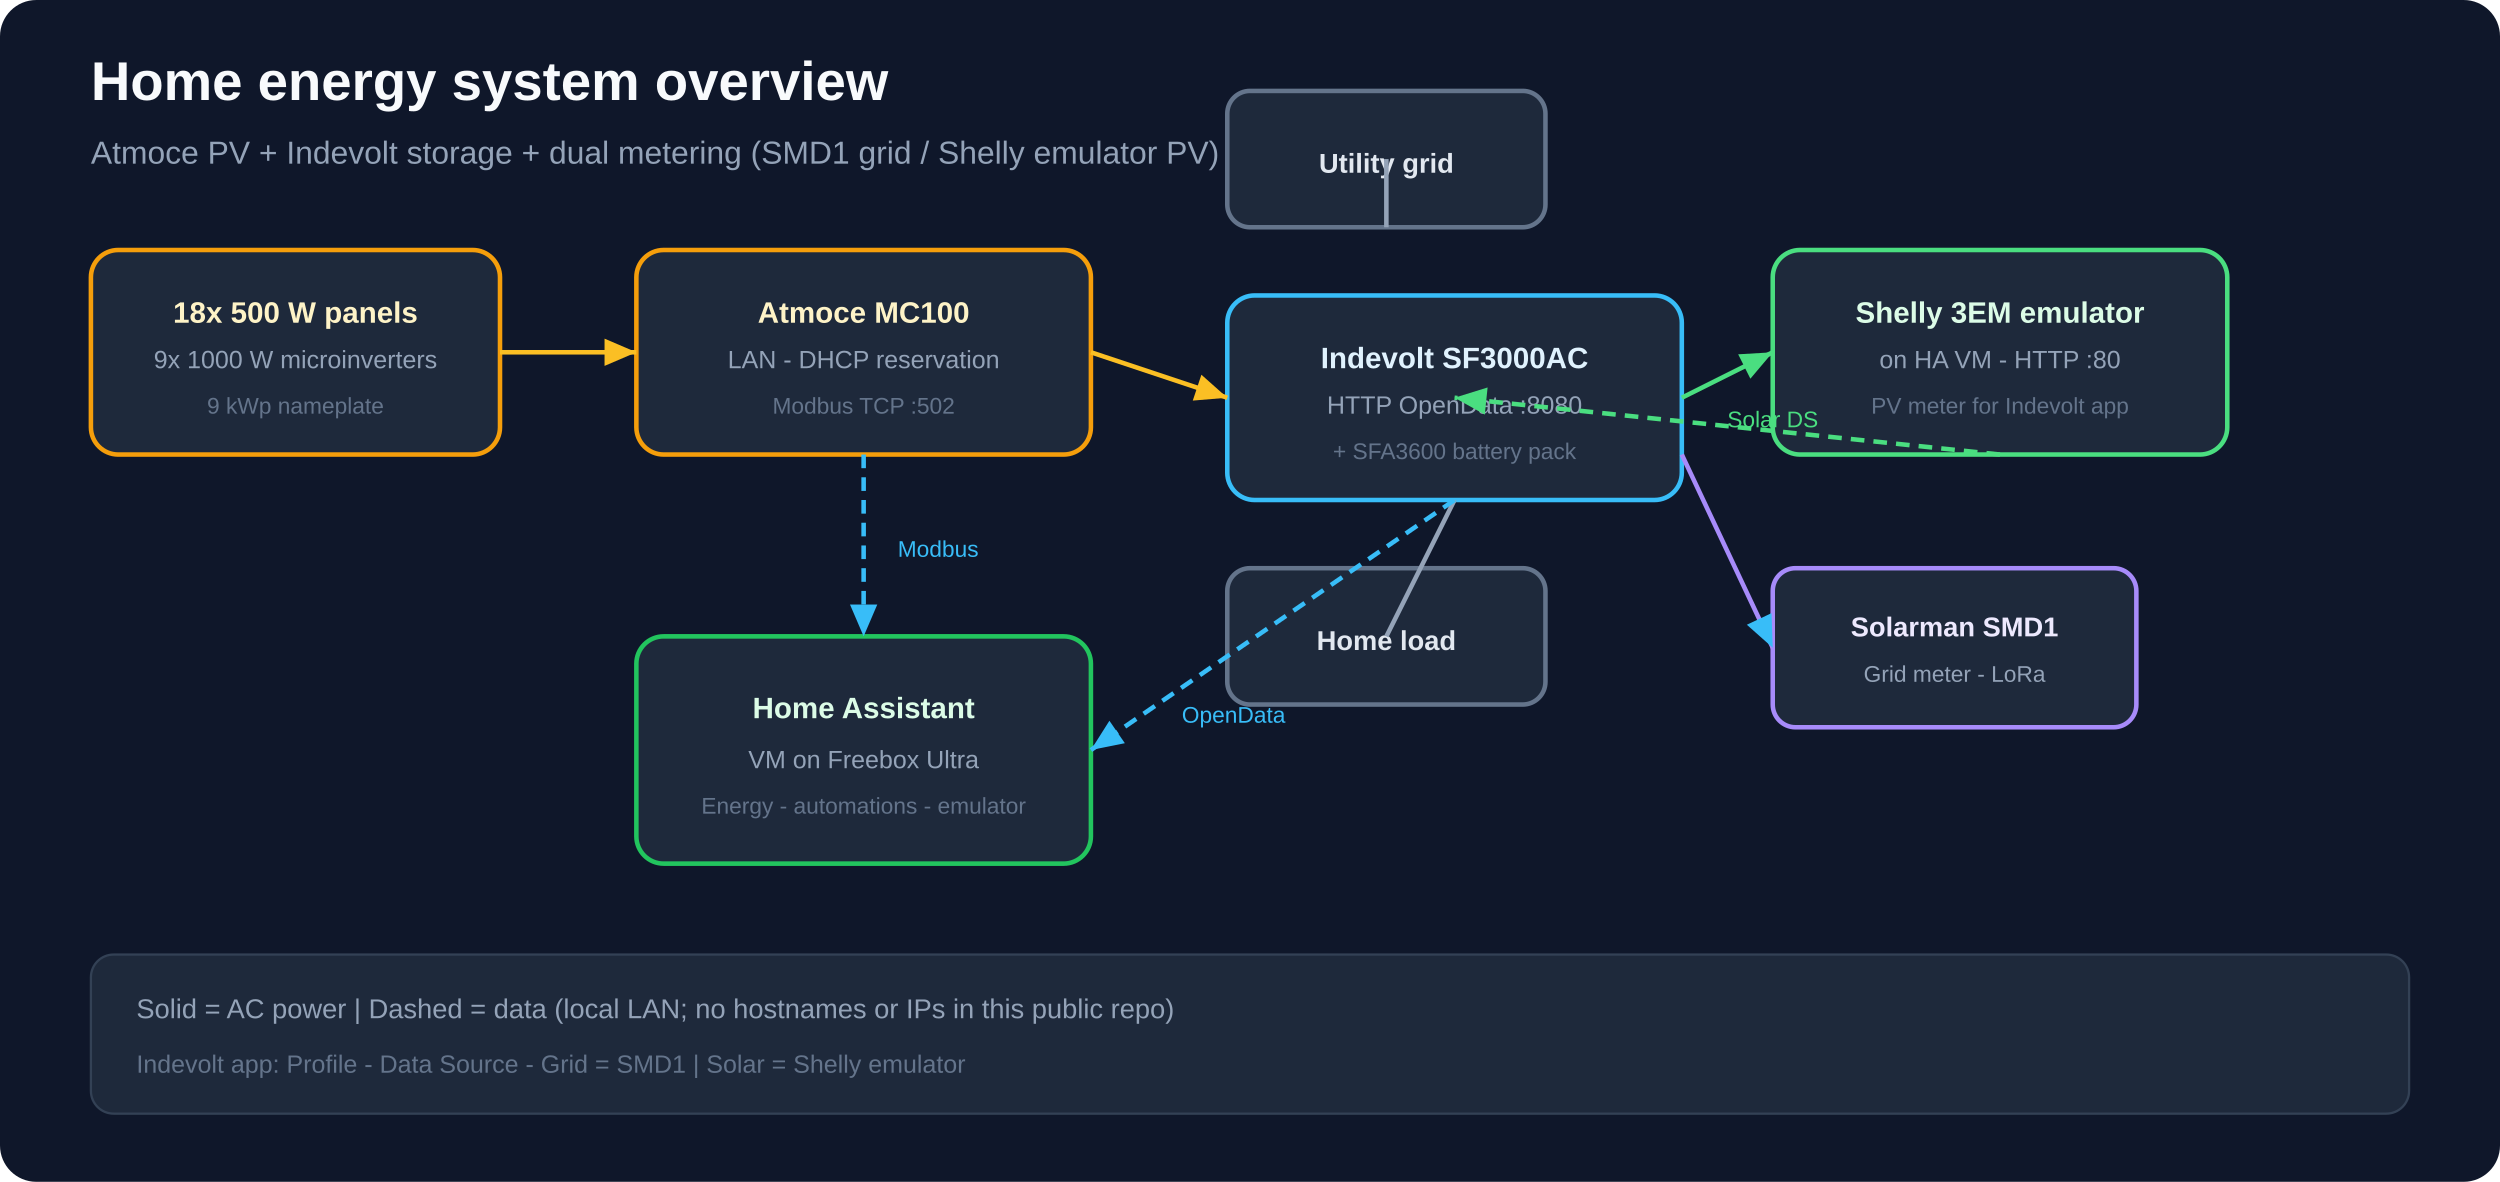
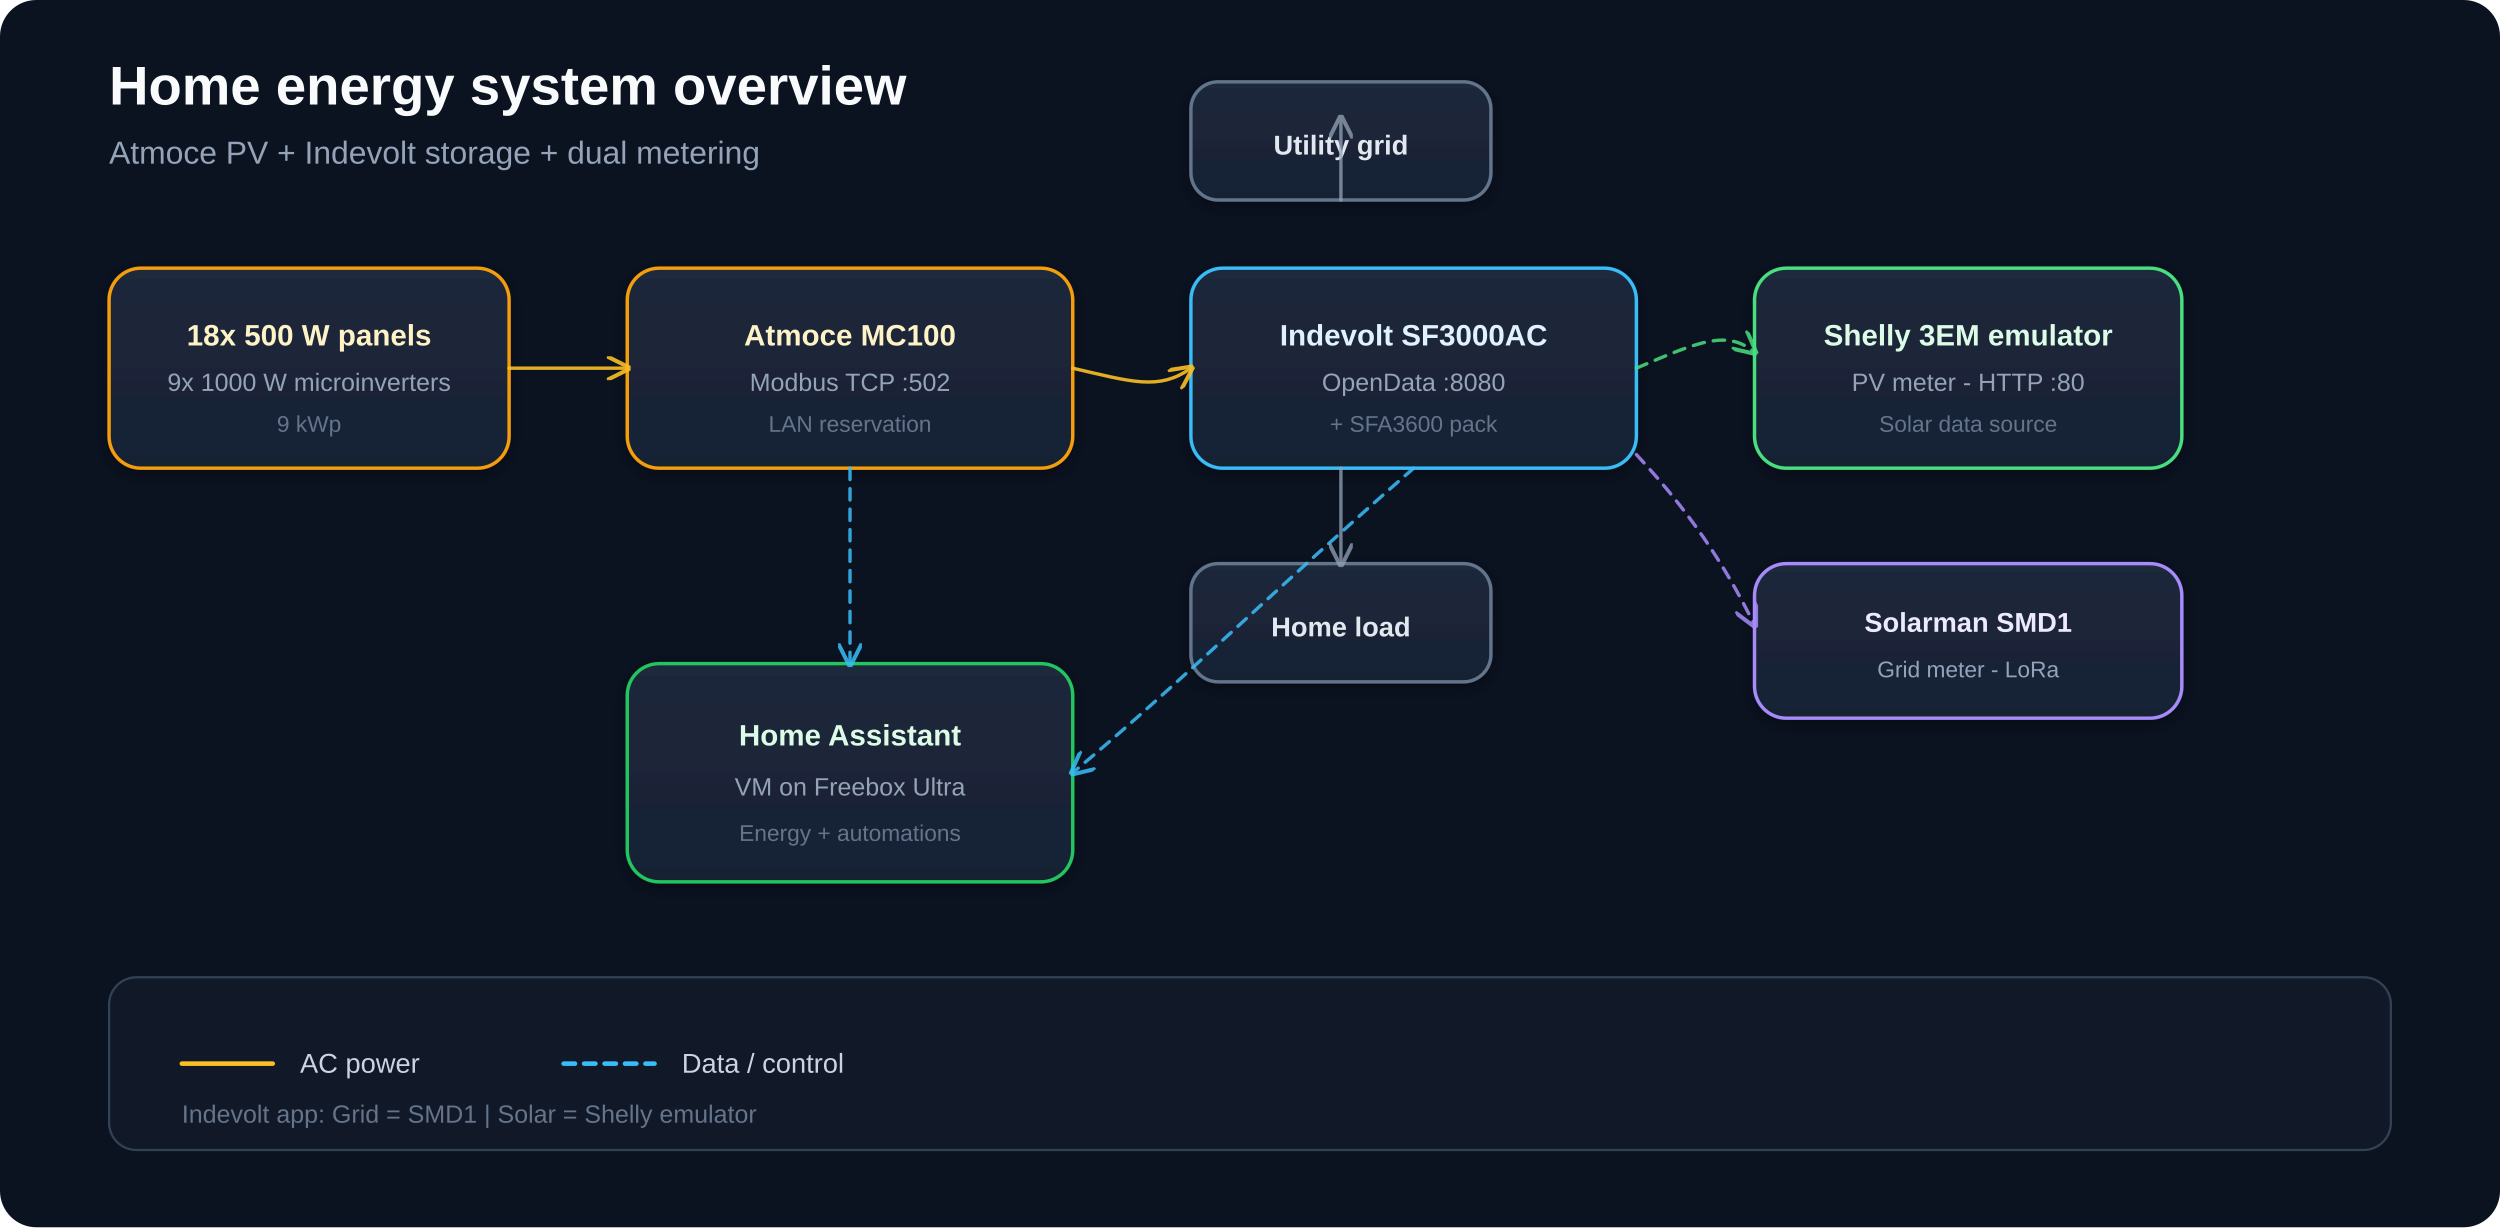
- <svg xmlns="http://www.w3.org/2000/svg" width="1100" height="520" viewBox="0 0 1100 520">
+ <svg xmlns="http://www.w3.org/2000/svg" width="1100" height="540" viewBox="0 0 1100 540">
  <defs>
-     <marker id="arrow" markerWidth="8" markerHeight="8" refX="7" refY="3" orient="auto">
-       <path d="M0,0 L7,3 L0,6 Z" fill="#38bdf8" />
+     <linearGradient id="card" x1="0" y1="0" x2="0" y2="1">
+       <stop offset="0%" stop-color="#1e293b" />
+       <stop offset="100%" stop-color="#172033" />
+     </linearGradient>
+     <filter id="shadow" x="-20%" y="-20%" width="140%" height="140%">
+       <feDropShadow dx="0" dy="2" stdDeviation="3" flood-color="#000" flood-opacity="0.35" />
+     </filter>
+     <marker id="m-amber" markerWidth="7" markerHeight="7" refX="6" refY="3.5" orient="auto">
+       <path d="M0,0 L7,3.5 L0,7" fill="none" stroke="#fbbf24" stroke-width="1.2" stroke-linecap="round" stroke-linejoin="round" />
    </marker>
-     <marker id="arrow-green" markerWidth="8" markerHeight="8" refX="7" refY="3" orient="auto">
-       <path d="M0,0 L7,3 L0,6 Z" fill="#4ade80" />
+     <marker id="m-slate" markerWidth="7" markerHeight="7" refX="6" refY="3.5" orient="auto">
+       <path d="M0,0 L7,3.5 L0,7" fill="none" stroke="#94a3b8" stroke-width="1.2" stroke-linecap="round" stroke-linejoin="round" />
    </marker>
-     <marker id="arrow-amber" markerWidth="8" markerHeight="8" refX="7" refY="3" orient="auto">
-       <path d="M0,0 L7,3 L0,6 Z" fill="#fbbf24" />
+     <marker id="m-green" markerWidth="7" markerHeight="7" refX="6" refY="3.5" orient="auto">
+       <path d="M0,0 L7,3.5 L0,7" fill="none" stroke="#4ade80" stroke-width="1.2" stroke-linecap="round" stroke-linejoin="round" />
+     </marker>
+     <marker id="m-blue" markerWidth="7" markerHeight="7" refX="6" refY="3.5" orient="auto">
+       <path d="M0,0 L7,3.5 L0,7" fill="none" stroke="#38bdf8" stroke-width="1.2" stroke-linecap="round" stroke-linejoin="round" />
+     </marker>
+     <marker id="m-violet" markerWidth="7" markerHeight="7" refX="6" refY="3.5" orient="auto">
+       <path d="M0,0 L7,3.5 L0,7" fill="none" stroke="#a78bfa" stroke-width="1.2" stroke-linecap="round" stroke-linejoin="round" />
    </marker>
  </defs>
-   <rect width="1100" height="520" rx="16" fill="#0f172a" />
-   <text x="40" y="44" fill="#f8fafc" font-family="Arial,sans-serif" font-size="24" font-weight="700">Home energy system overview</text>
-   <text x="40" y="72" fill="#94a3b8" font-family="Arial,sans-serif" font-size="14">Atmoce PV + Indevolt storage + dual metering (SMD1 grid / Shelly emulator PV)</text>
-   <g transform="translate(40,110)">
-     <rect width="180" height="90" rx="12" fill="#1e293b" stroke="#f59e0b" stroke-width="2" />
-     <text x="90" y="32" text-anchor="middle" fill="#fef3c7" font-family="Arial,sans-serif" font-size="13" font-weight="600">18x 500 W panels</text>
-     <text x="90" y="52" text-anchor="middle" fill="#94a3b8" font-family="Arial,sans-serif" font-size="11">9x 1000 W microinverters</text>
-     <text x="90" y="72" text-anchor="middle" fill="#64748b" font-family="Arial,sans-serif" font-size="10">9 kWp nameplate</text>
+   <rect width="1100" height="540" rx="16" fill="#0b1220" />
+   <text x="48" y="46" fill="#f8fafc" font-family="Arial,sans-serif" font-size="24" font-weight="700">Home energy system overview</text>
+   <text x="48" y="72" fill="#94a3b8" font-family="Arial,sans-serif" font-size="14">Atmoce PV + Indevolt storage + dual metering</text>
+   <g filter="url(#shadow)" transform="translate(48,118)">
+     <rect width="176" height="88" rx="14" fill="url(#card)" stroke="#f59e0b" stroke-width="1.5" />
+     <text x="88" y="34" text-anchor="middle" fill="#fef3c7" font-family="Arial,sans-serif" font-size="13" font-weight="600">18x 500 W panels</text>
+     <text x="88" y="54" text-anchor="middle" fill="#94a3b8" font-family="Arial,sans-serif" font-size="11">9x 1000 W microinverters</text>
+     <text x="88" y="72" text-anchor="middle" fill="#64748b" font-family="Arial,sans-serif" font-size="10">9 kWp</text>
  </g>
-   <g transform="translate(280,110)">
-     <rect width="200" height="90" rx="12" fill="#1e293b" stroke="#f59e0b" stroke-width="2" />
-     <text x="100" y="32" text-anchor="middle" fill="#fef3c7" font-family="Arial,sans-serif" font-size="13" font-weight="600">Atmoce MC100</text>
-     <text x="100" y="52" text-anchor="middle" fill="#94a3b8" font-family="Arial,sans-serif" font-size="11">LAN - DHCP reservation</text>
-     <text x="100" y="72" text-anchor="middle" fill="#64748b" font-family="Arial,sans-serif" font-size="10">Modbus TCP :502</text>
+   <g filter="url(#shadow)" transform="translate(276,118)">
+     <rect width="196" height="88" rx="14" fill="url(#card)" stroke="#f59e0b" stroke-width="1.5" />
+     <text x="98" y="34" text-anchor="middle" fill="#fef3c7" font-family="Arial,sans-serif" font-size="13" font-weight="600">Atmoce MC100</text>
+     <text x="98" y="54" text-anchor="middle" fill="#94a3b8" font-family="Arial,sans-serif" font-size="11">Modbus TCP :502</text>
+     <text x="98" y="72" text-anchor="middle" fill="#64748b" font-family="Arial,sans-serif" font-size="10">LAN reservation</text>
  </g>
-   <g transform="translate(540,40)">
-     <rect width="140" height="60" rx="10" fill="#1e293b" stroke="#64748b" stroke-width="2" />
-     <text x="70" y="36" text-anchor="middle" fill="#e2e8f0" font-family="Arial,sans-serif" font-size="12" font-weight="600">Utility grid</text>
+   <g filter="url(#shadow)" transform="translate(524,118)">
+     <rect width="196" height="88" rx="14" fill="url(#card)" stroke="#38bdf8" stroke-width="1.5" />
+     <text x="98" y="34" text-anchor="middle" fill="#e0f2fe" font-family="Arial,sans-serif" font-size="13" font-weight="600">Indevolt SF3000AC</text>
+     <text x="98" y="54" text-anchor="middle" fill="#94a3b8" font-family="Arial,sans-serif" font-size="11">OpenData :8080</text>
+     <text x="98" y="72" text-anchor="middle" fill="#64748b" font-family="Arial,sans-serif" font-size="10">+ SFA3600 pack</text>
  </g>
-   <g transform="translate(540,250)">
-     <rect width="140" height="60" rx="10" fill="#1e293b" stroke="#64748b" stroke-width="2" />
-     <text x="70" y="36" text-anchor="middle" fill="#e2e8f0" font-family="Arial,sans-serif" font-size="12" font-weight="600">Home load</text>
+   <g filter="url(#shadow)" transform="translate(524,36)">
+     <rect width="132" height="52" rx="12" fill="url(#card)" stroke="#64748b" stroke-width="1.5" />
+     <text x="66" y="32" text-anchor="middle" fill="#e2e8f0" font-family="Arial,sans-serif" font-size="12" font-weight="600">Utility grid</text>
  </g>
-   <g transform="translate(540,130)">
-     <rect width="200" height="90" rx="12" fill="#1e293b" stroke="#38bdf8" stroke-width="2" />
-     <text x="100" y="32" text-anchor="middle" fill="#e0f2fe" font-family="Arial,sans-serif" font-size="13" font-weight="600">Indevolt SF3000AC</text>
-     <text x="100" y="52" text-anchor="middle" fill="#94a3b8" font-family="Arial,sans-serif" font-size="11">HTTP OpenData :8080</text>
-     <text x="100" y="72" text-anchor="middle" fill="#64748b" font-family="Arial,sans-serif" font-size="10">+ SFA3600 battery pack</text>
+   <g filter="url(#shadow)" transform="translate(524,248)">
+     <rect width="132" height="52" rx="12" fill="url(#card)" stroke="#64748b" stroke-width="1.5" />
+     <text x="66" y="32" text-anchor="middle" fill="#e2e8f0" font-family="Arial,sans-serif" font-size="12" font-weight="600">Home load</text>
  </g>
-   <g transform="translate(780,250)">
-     <rect width="160" height="70" rx="10" fill="#1e293b" stroke="#a78bfa" stroke-width="2" />
-     <text x="80" y="30" text-anchor="middle" fill="#ede9fe" font-family="Arial,sans-serif" font-size="12" font-weight="600">Solarman SMD1</text>
-     <text x="80" y="50" text-anchor="middle" fill="#94a3b8" font-family="Arial,sans-serif" font-size="10">Grid meter - LoRa</text>
+   <g filter="url(#shadow)" transform="translate(772,118)">
+     <rect width="188" height="88" rx="14" fill="url(#card)" stroke="#4ade80" stroke-width="1.5" />
+     <text x="94" y="34" text-anchor="middle" fill="#dcfce7" font-family="Arial,sans-serif" font-size="13" font-weight="600">Shelly 3EM emulator</text>
+     <text x="94" y="54" text-anchor="middle" fill="#94a3b8" font-family="Arial,sans-serif" font-size="11">PV meter - HTTP :80</text>
+     <text x="94" y="72" text-anchor="middle" fill="#64748b" font-family="Arial,sans-serif" font-size="10">Solar data source</text>
  </g>
-   <g transform="translate(780,110)">
-     <rect width="200" height="90" rx="12" fill="#1e293b" stroke="#4ade80" stroke-width="2" />
-     <text x="100" y="32" text-anchor="middle" fill="#dcfce7" font-family="Arial,sans-serif" font-size="13" font-weight="600">Shelly 3EM emulator</text>
-     <text x="100" y="52" text-anchor="middle" fill="#94a3b8" font-family="Arial,sans-serif" font-size="11">on HA VM - HTTP :80</text>
-     <text x="100" y="72" text-anchor="middle" fill="#64748b" font-family="Arial,sans-serif" font-size="10">PV meter for Indevolt app</text>
+   <g filter="url(#shadow)" transform="translate(772,248)">
+     <rect width="188" height="68" rx="14" fill="url(#card)" stroke="#a78bfa" stroke-width="1.5" />
+     <text x="94" y="30" text-anchor="middle" fill="#ede9fe" font-family="Arial,sans-serif" font-size="12" font-weight="600">Solarman SMD1</text>
+     <text x="94" y="50" text-anchor="middle" fill="#94a3b8" font-family="Arial,sans-serif" font-size="10">Grid meter - LoRa</text>
  </g>
-   <g transform="translate(280,280)">
-     <rect width="200" height="100" rx="12" fill="#1e293b" stroke="#22c55e" stroke-width="2" />
-     <text x="100" y="36" text-anchor="middle" fill="#dcfce7" font-family="Arial,sans-serif" font-size="13" font-weight="600">Home Assistant</text>
-     <text x="100" y="58" text-anchor="middle" fill="#94a3b8" font-family="Arial,sans-serif" font-size="11">VM on Freebox Ultra</text>
-     <text x="100" y="78" text-anchor="middle" fill="#64748b" font-family="Arial,sans-serif" font-size="10">Energy - automations - emulator</text>
+   <g filter="url(#shadow)" transform="translate(276,292)">
+     <rect width="196" height="96" rx="14" fill="url(#card)" stroke="#22c55e" stroke-width="1.5" />
+     <text x="98" y="36" text-anchor="middle" fill="#dcfce7" font-family="Arial,sans-serif" font-size="13" font-weight="600">Home Assistant</text>
+     <text x="98" y="58" text-anchor="middle" fill="#94a3b8" font-family="Arial,sans-serif" font-size="11">VM on Freebox Ultra</text>
+     <text x="98" y="78" text-anchor="middle" fill="#64748b" font-family="Arial,sans-serif" font-size="10">Energy + automations</text>
  </g>
-   <line x1="220" y1="155" x2="280" y2="155" stroke="#fbbf24" stroke-width="2" marker-end="url(#arrow-amber)" />
-   <line x1="480" y1="155" x2="540" y2="175" stroke="#fbbf24" stroke-width="2" marker-end="url(#arrow-amber)" />
-   <line x1="610" y1="100" x2="610" y2="70" stroke="#94a3b8" stroke-width="2" />
-   <line x1="640" y1="220" x2="610" y2="280" stroke="#94a3b8" stroke-width="2" />
-   <line x1="740" y1="175" x2="780" y2="155" stroke="#4ade80" stroke-width="2" marker-end="url(#arrow-green)" />
-   <line x1="740" y1="200" x2="780" y2="285" stroke="#a78bfa" stroke-width="2" marker-end="url(#arrow)" />
-   <line x1="380" y1="200" x2="380" y2="280" stroke="#38bdf8" stroke-width="2" stroke-dasharray="6,4" marker-end="url(#arrow)" />
-   <line x1="640" y1="220" x2="480" y2="330" stroke="#38bdf8" stroke-width="2" stroke-dasharray="6,4" marker-end="url(#arrow)" />
-   <line x1="880" y1="200" x2="640" y2="175" stroke="#4ade80" stroke-width="2" stroke-dasharray="6,4" marker-end="url(#arrow-green)" />
-   <text x="395" y="245" fill="#38bdf8" font-family="Arial,sans-serif" font-size="10">Modbus</text>
-   <text x="520" y="318" fill="#38bdf8" font-family="Arial,sans-serif" font-size="10">OpenData</text>
-   <text x="760" y="188" fill="#4ade80" font-family="Arial,sans-serif" font-size="10">Solar DS</text>
-   <rect x="40" y="420" width="1020" height="70" rx="10" fill="#1e293b" stroke="#334155" />
-   <text x="60" y="448" fill="#94a3b8" font-family="Arial,sans-serif" font-size="12">Solid = AC power | Dashed = data (local LAN; no hostnames or IPs in this public repo)</text>
-   <text x="60" y="472" fill="#64748b" font-family="Arial,sans-serif" font-size="11">Indevolt app: Profile - Data Source - Grid = SMD1 | Solar = Shelly emulator</text>
+   <path d="M 224 162 C 248 162, 260 162, 276 162" fill="none" stroke="#fbbf24" stroke-width="1.5" stroke-linecap="round" marker-end="url(#m-amber)" opacity="0.9" />
+   <path d="M 472 162 C 498 168, 510 172, 524 162" fill="none" stroke="#fbbf24" stroke-width="1.5" stroke-linecap="round" marker-end="url(#m-amber)" opacity="0.9" />
+   <path d="M 590 88 C 590 72, 590 64, 590 52" fill="none" stroke="#94a3b8" stroke-width="1.5" stroke-linecap="round" marker-end="url(#m-slate)" opacity="0.75" />
+   <path d="M 590 206 C 590 224, 590 236, 590 248" fill="none" stroke="#94a3b8" stroke-width="1.5" stroke-linecap="round" marker-end="url(#m-slate)" opacity="0.75" />
+   <path d="M 374 206 C 374 248, 374 268, 374 292" fill="none" stroke="#38bdf8" stroke-width="1.5" stroke-linecap="round" stroke-dasharray="5 4" marker-end="url(#m-blue)" opacity="0.85" />
+   <path d="M 622 206 C 560 260, 520 300, 472 340" fill="none" stroke="#38bdf8" stroke-width="1.5" stroke-linecap="round" stroke-dasharray="5 4" marker-end="url(#m-blue)" opacity="0.85" />
+   <path d="M 720 162 C 748 150, 760 145, 772 155" fill="none" stroke="#4ade80" stroke-width="1.5" stroke-linecap="round" stroke-dasharray="5 4" marker-end="url(#m-green)" opacity="0.85" />
+   <path d="M 720 200 C 748 230, 762 255, 772 275" fill="none" stroke="#a78bfa" stroke-width="1.5" stroke-linecap="round" stroke-dasharray="5 4" marker-end="url(#m-violet)" opacity="0.85" />
+   <g transform="translate(48,430)">
+     <rect width="1004" height="76" rx="12" fill="#111827" stroke="#334155" stroke-width="1" />
+     <line x1="32" y1="38" x2="72" y2="38" stroke="#fbbf24" stroke-width="2" stroke-linecap="round" />
+     <text x="84" y="42" fill="#cbd5e1" font-family="Arial,sans-serif" font-size="12">AC power</text>
+     <line x1="200" y1="38" x2="240" y2="38" stroke="#38bdf8" stroke-width="2" stroke-linecap="round" stroke-dasharray="5 4" />
+     <text x="252" y="42" fill="#cbd5e1" font-family="Arial,sans-serif" font-size="12">Data / control</text>
+     <text x="32" y="64" fill="#64748b" font-family="Arial,sans-serif" font-size="11">Indevolt app: Grid = SMD1 | Solar = Shelly emulator</text>
+   </g>
</svg>
